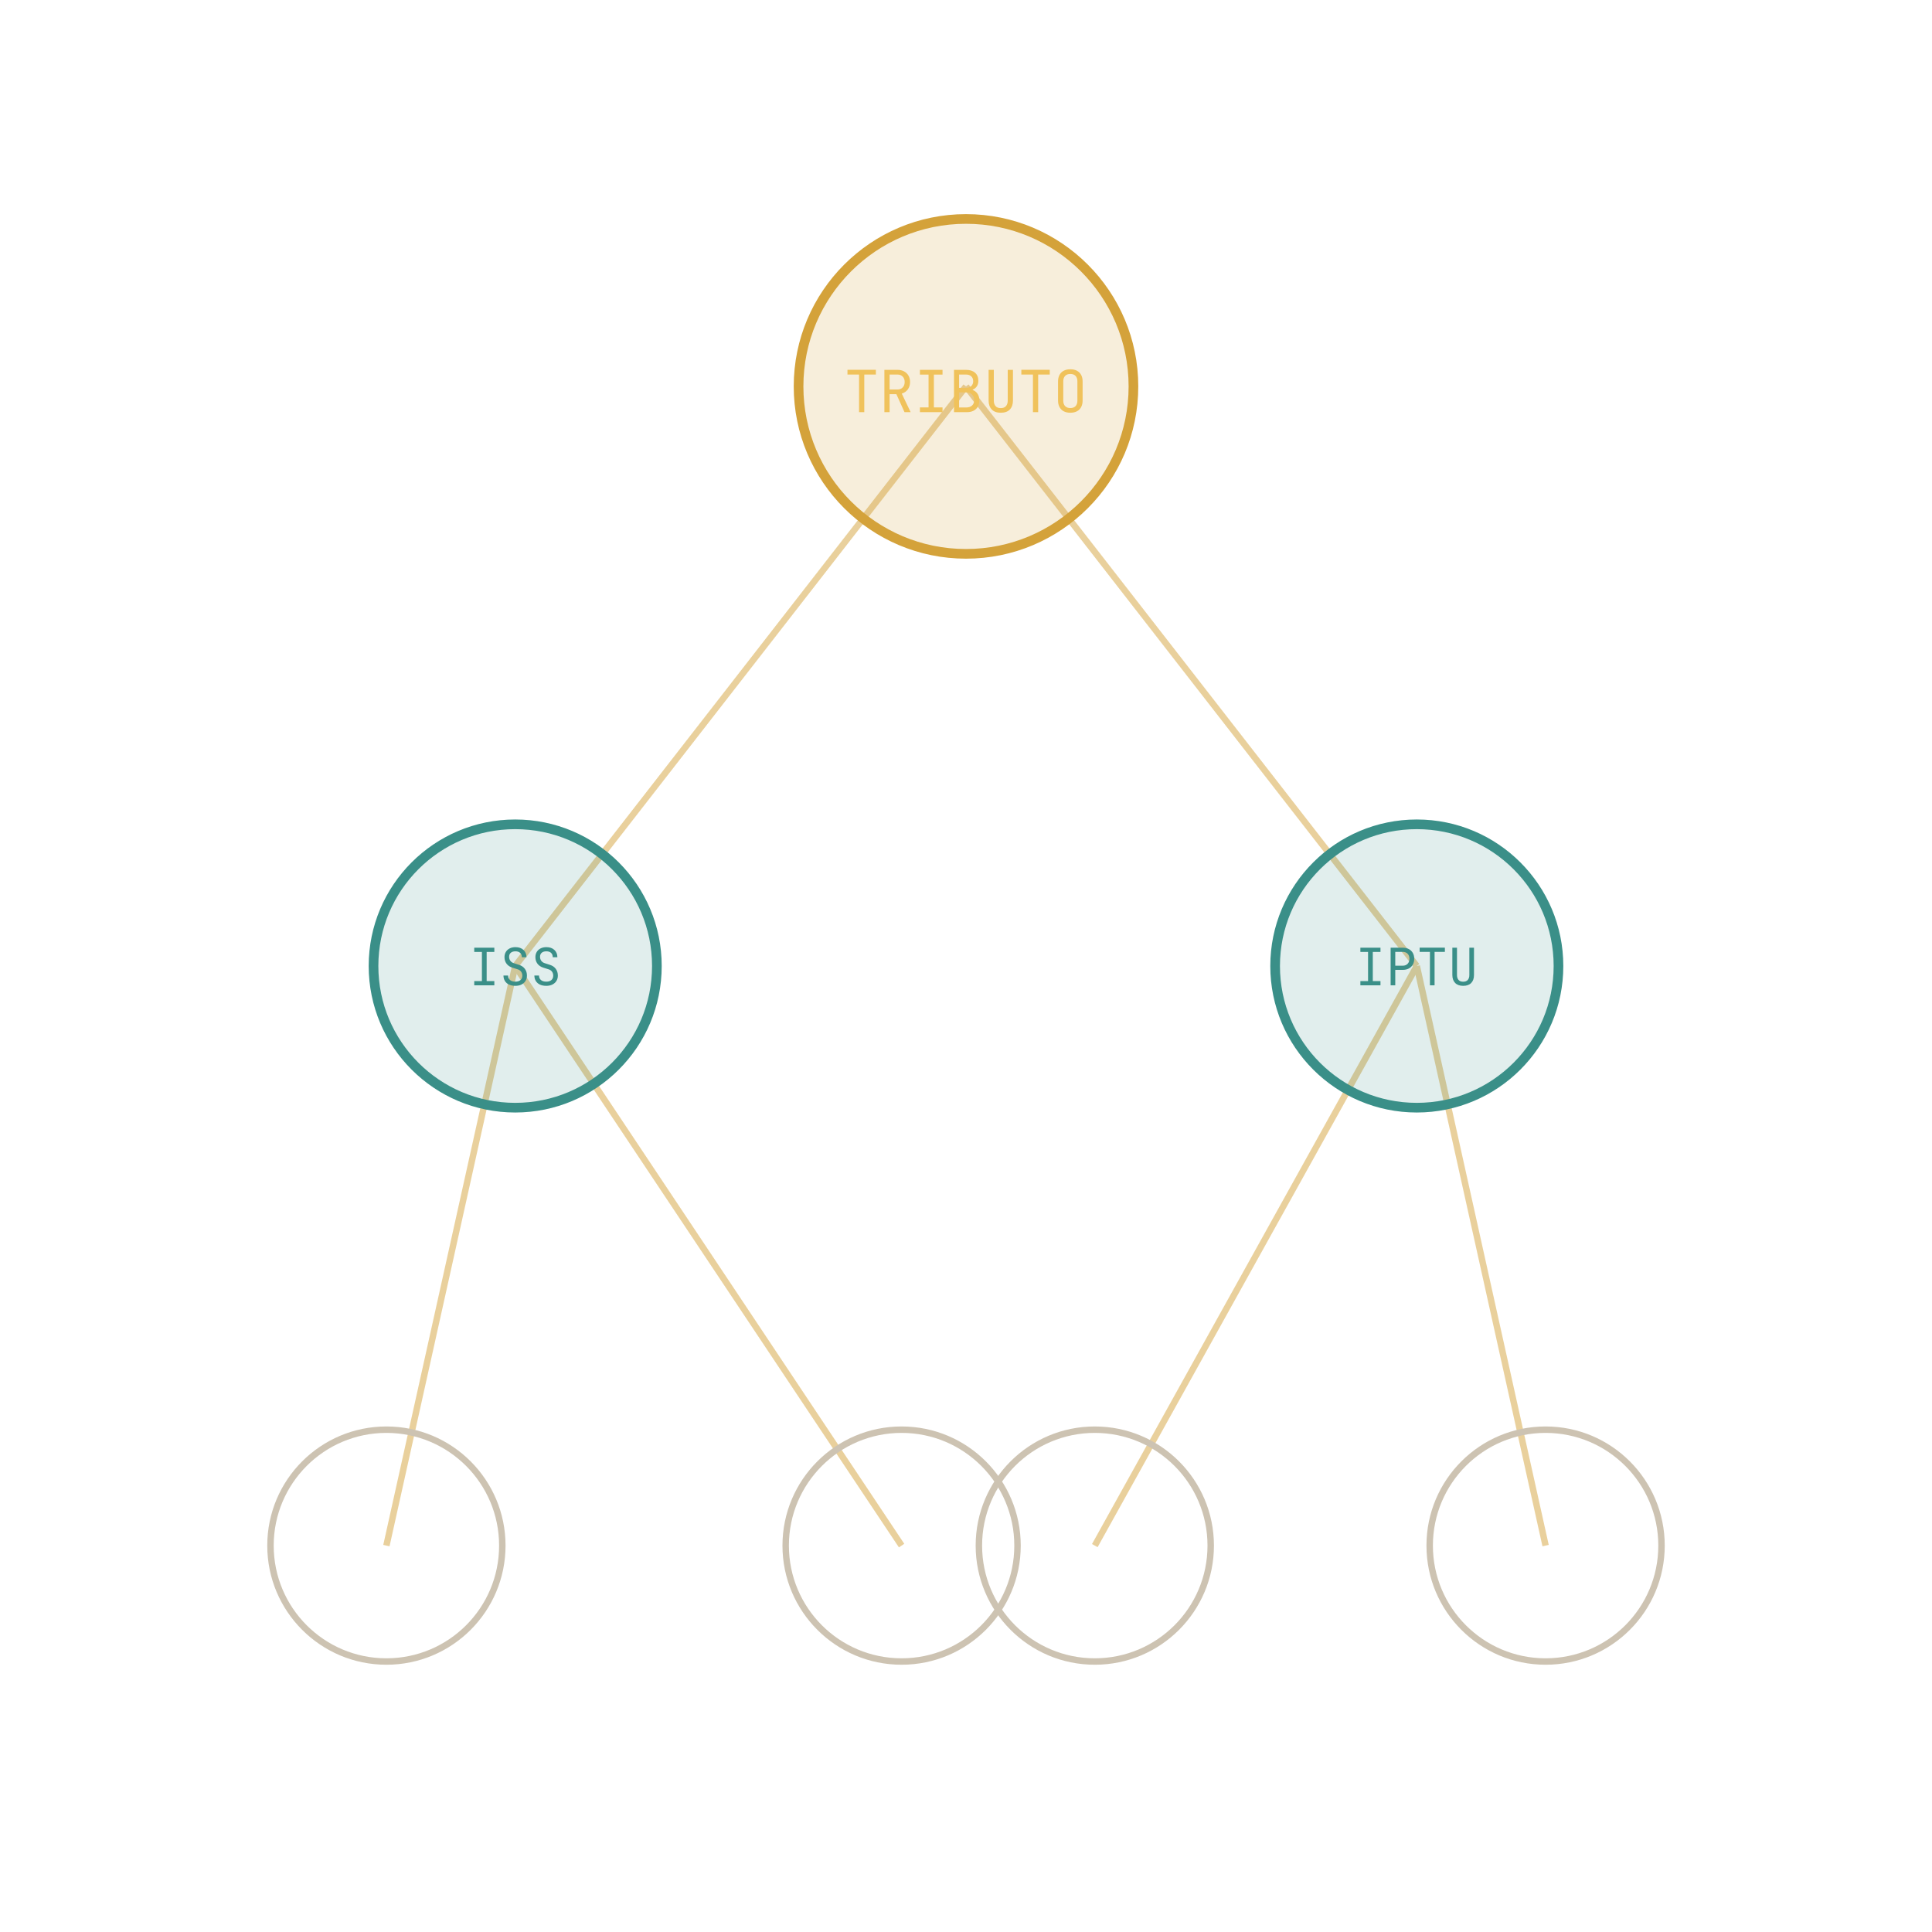
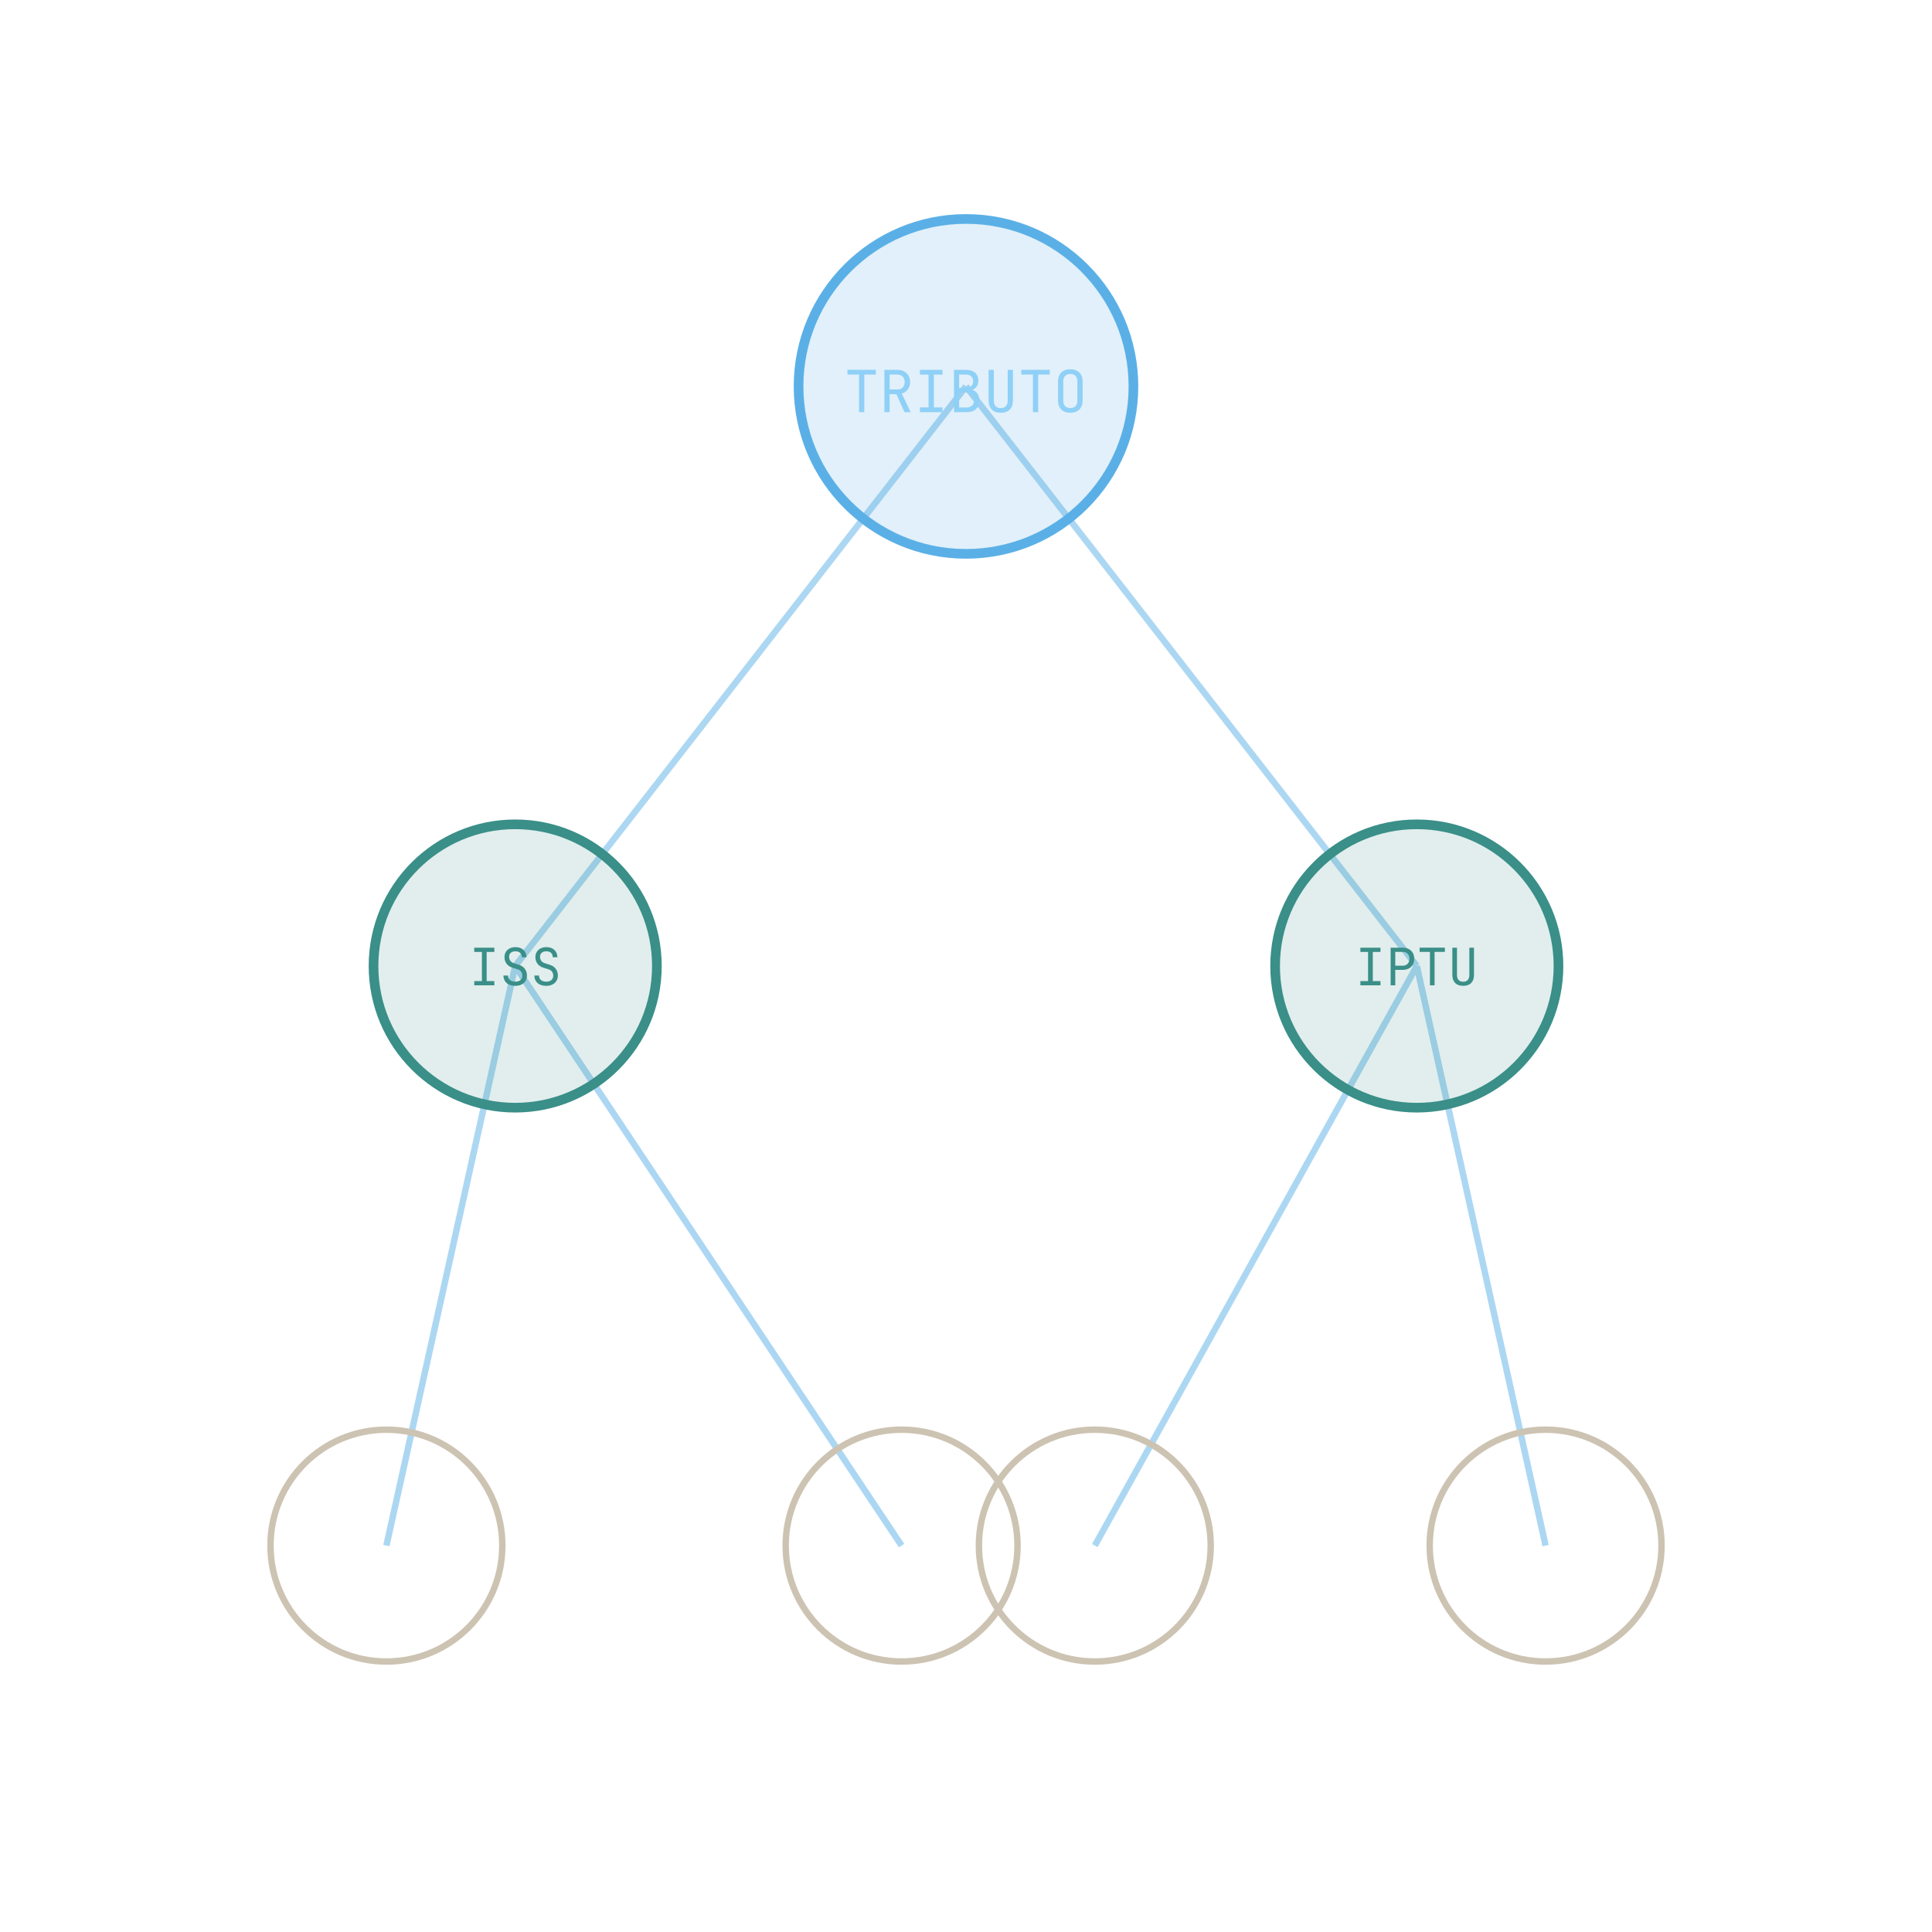
<svg xmlns="http://www.w3.org/2000/svg" viewBox="0 0 300 300">
-   <g stroke="#d4a23a" stroke-width="1" opacity=".5">
+   <g stroke="#5ab0e6" stroke-width="1" opacity=".5">
    <line x1="150" y1="60" x2="80" y2="150" />
    <line x1="150" y1="60" x2="220" y2="150" />
    <line x1="80" y1="150" x2="60" y2="240" />
    <line x1="80" y1="150" x2="140" y2="240" />
    <line x1="220" y1="150" x2="170" y2="240" />
    <line x1="220" y1="150" x2="240" y2="240" />
  </g>
  <g>
-     <circle cx="150" cy="60" r="26" fill="rgba(212,162,58,.18)" stroke="#d4a23a" stroke-width="1.5" />
-     <g fill="#f0c25b">
+     <circle cx="150" cy="60" r="26" fill="rgba(90,176,230,.18)" stroke="#5ab0e6" stroke-width="1.5" />
+     <g fill="#8fd0f7">
      <path transform="translate(131.10 64.00) scale(0.009 -0.009)" d="M255 0V649H55V731H545V649H345V0Z" />
      <path transform="translate(136.50 64.00) scale(0.009 -0.009)" d="M92 0V730H318Q383 730 432.0 703.5Q481 677 508.0 630.0Q535 583 535 520Q535 446 496.5 393.0Q458 340 392 320L545 0H439L299 310H182V0ZM182 391H318Q374 391 408.0 426.5Q442 462 442 520Q442 579 408.0 614.0Q374 649 318 649H182Z" />
      <path transform="translate(141.90 64.00) scale(0.009 -0.009)" d="M105 0V82H254V648H105V730H495V648H346V82H495V0Z" />
      <path transform="translate(147.30 64.00) scale(0.009 -0.009)" d="M93 0V730H300Q400 730 456.5 680.0Q513 630 513 541Q513 491 492.0 454.0Q471 417 432.5 397.0Q394 377 340 378V393Q398 394 440.5 371.0Q483 348 506.5 305.0Q530 262 530 203Q530 141 504.0 95.0Q478 49 430.0 24.5Q382 0 315 0ZM181 81H305Q368 81 404.5 114.5Q441 148 441 206Q441 266 404.5 303.5Q368 341 305 341H181ZM181 419H299Q357 419 390.5 450.0Q424 481 424 534Q424 587 391.0 618.0Q358 649 300 649H181Z" />
      <path transform="translate(152.70 64.00) scale(0.009 -0.009)" d="M300 -10Q198 -10 144.0 46.5Q90 103 90 200V730H180V200Q180 140 209.5 105.0Q239 70 300 70Q360 70 390.0 105.0Q420 140 420 200V730H510V200Q510 102 456.5 46.0Q403 -10 300 -10Z" />
      <path transform="translate(158.10 64.00) scale(0.009 -0.009)" d="M255 0V649H55V731H545V649H345V0Z" />
      <path transform="translate(163.50 64.00) scale(0.009 -0.009)" d="M300 -10Q234 -10 186.5 15.0Q139 40 113.5 87.5Q88 135 88 200V530Q88 596 113.5 643.0Q139 690 186.5 715.0Q234 740 300 740Q366 740 413.5 715.0Q461 690 486.5 643.0Q512 596 512 531V200Q512 135 486.5 87.5Q461 40 413.5 15.0Q366 -10 300 -10ZM300 71Q359 71 390.5 104.5Q422 138 422 200V530Q422 592 390.5 625.5Q359 659 300 659Q242 659 210.0 625.5Q178 592 178 530V200Q178 138 210.0 104.5Q242 71 300 71Z" />
    </g>
    <circle cx="80" cy="150" r="22" fill="rgba(58,143,136,.15)" stroke="#3a8f88" stroke-width="1.5" />
    <g fill="#3a8f88">
      <path transform="translate(72.80 153.00) scale(0.008 -0.008)" d="M105 0V82H254V648H105V730H495V648H346V82H495V0Z" />
      <path transform="translate(77.60 153.00) scale(0.008 -0.008)" d="M304 -10Q232 -10 180.5 14.0Q129 38 101.0 83.0Q73 128 72 190H162Q162 135 199.5 103.0Q237 71 304 71Q367 71 402.5 102.0Q438 133 438 188Q438 232 414.5 265.0Q391 298 347 311L248 342Q173 365 132.5 419.0Q92 473 92 546Q92 605 118.5 648.5Q145 692 193.0 716.5Q241 741 306 741Q402 741 460.0 687.5Q518 634 519 545H429Q429 599 396.5 629.5Q364 660 305 660Q247 660 214.5 632.0Q182 604 182 554Q182 509 206.0 476.0Q230 443 275 429L375 397Q448 374 488.0 319.0Q528 264 528 190Q528 130 500.0 85.0Q472 40 421.5 15.0Q371 -10 304 -10Z" />
      <path transform="translate(82.40 153.00) scale(0.008 -0.008)" d="M304 -10Q232 -10 180.5 14.0Q129 38 101.0 83.0Q73 128 72 190H162Q162 135 199.5 103.0Q237 71 304 71Q367 71 402.5 102.0Q438 133 438 188Q438 232 414.5 265.0Q391 298 347 311L248 342Q173 365 132.5 419.0Q92 473 92 546Q92 605 118.5 648.5Q145 692 193.0 716.5Q241 741 306 741Q402 741 460.0 687.5Q518 634 519 545H429Q429 599 396.5 629.5Q364 660 305 660Q247 660 214.5 632.0Q182 604 182 554Q182 509 206.0 476.0Q230 443 275 429L375 397Q448 374 488.0 319.0Q528 264 528 190Q528 130 500.0 85.0Q472 40 421.5 15.0Q371 -10 304 -10Z" />
    </g>
    <circle cx="220" cy="150" r="22" fill="rgba(58,143,136,.15)" stroke="#3a8f88" stroke-width="1.5" />
    <g fill="#3a8f88">
      <path transform="translate(210.40 153.00) scale(0.008 -0.008)" d="M105 0V82H254V648H105V730H495V648H346V82H495V0Z" />
      <path transform="translate(215.20 153.00) scale(0.008 -0.008)" d="M92 0V730H327Q395 730 445.0 703.5Q495 677 522.5 629.0Q550 581 550 515Q550 450 522.5 401.5Q495 353 445.0 326.5Q395 300 327 300H182V0ZM182 381H327Q386 381 421.5 417.5Q457 454 457 515Q457 577 421.5 613.0Q386 649 327 649H182Z" />
      <path transform="translate(220.00 153.00) scale(0.008 -0.008)" d="M255 0V649H55V731H545V649H345V0Z" />
      <path transform="translate(224.80 153.00) scale(0.008 -0.008)" d="M300 -10Q198 -10 144.0 46.5Q90 103 90 200V730H180V200Q180 140 209.5 105.0Q239 70 300 70Q360 70 390.0 105.0Q420 140 420 200V730H510V200Q510 102 456.5 46.0Q403 -10 300 -10Z" />
    </g>
    <circle cx="60" cy="240" r="18" fill="none" stroke="#cdc3b2" stroke-width="1" />
    <circle cx="140" cy="240" r="18" fill="none" stroke="#cdc3b2" stroke-width="1" />
    <circle cx="170" cy="240" r="18" fill="none" stroke="#cdc3b2" stroke-width="1" />
    <circle cx="240" cy="240" r="18" fill="none" stroke="#cdc3b2" stroke-width="1" />
  </g>
</svg>
